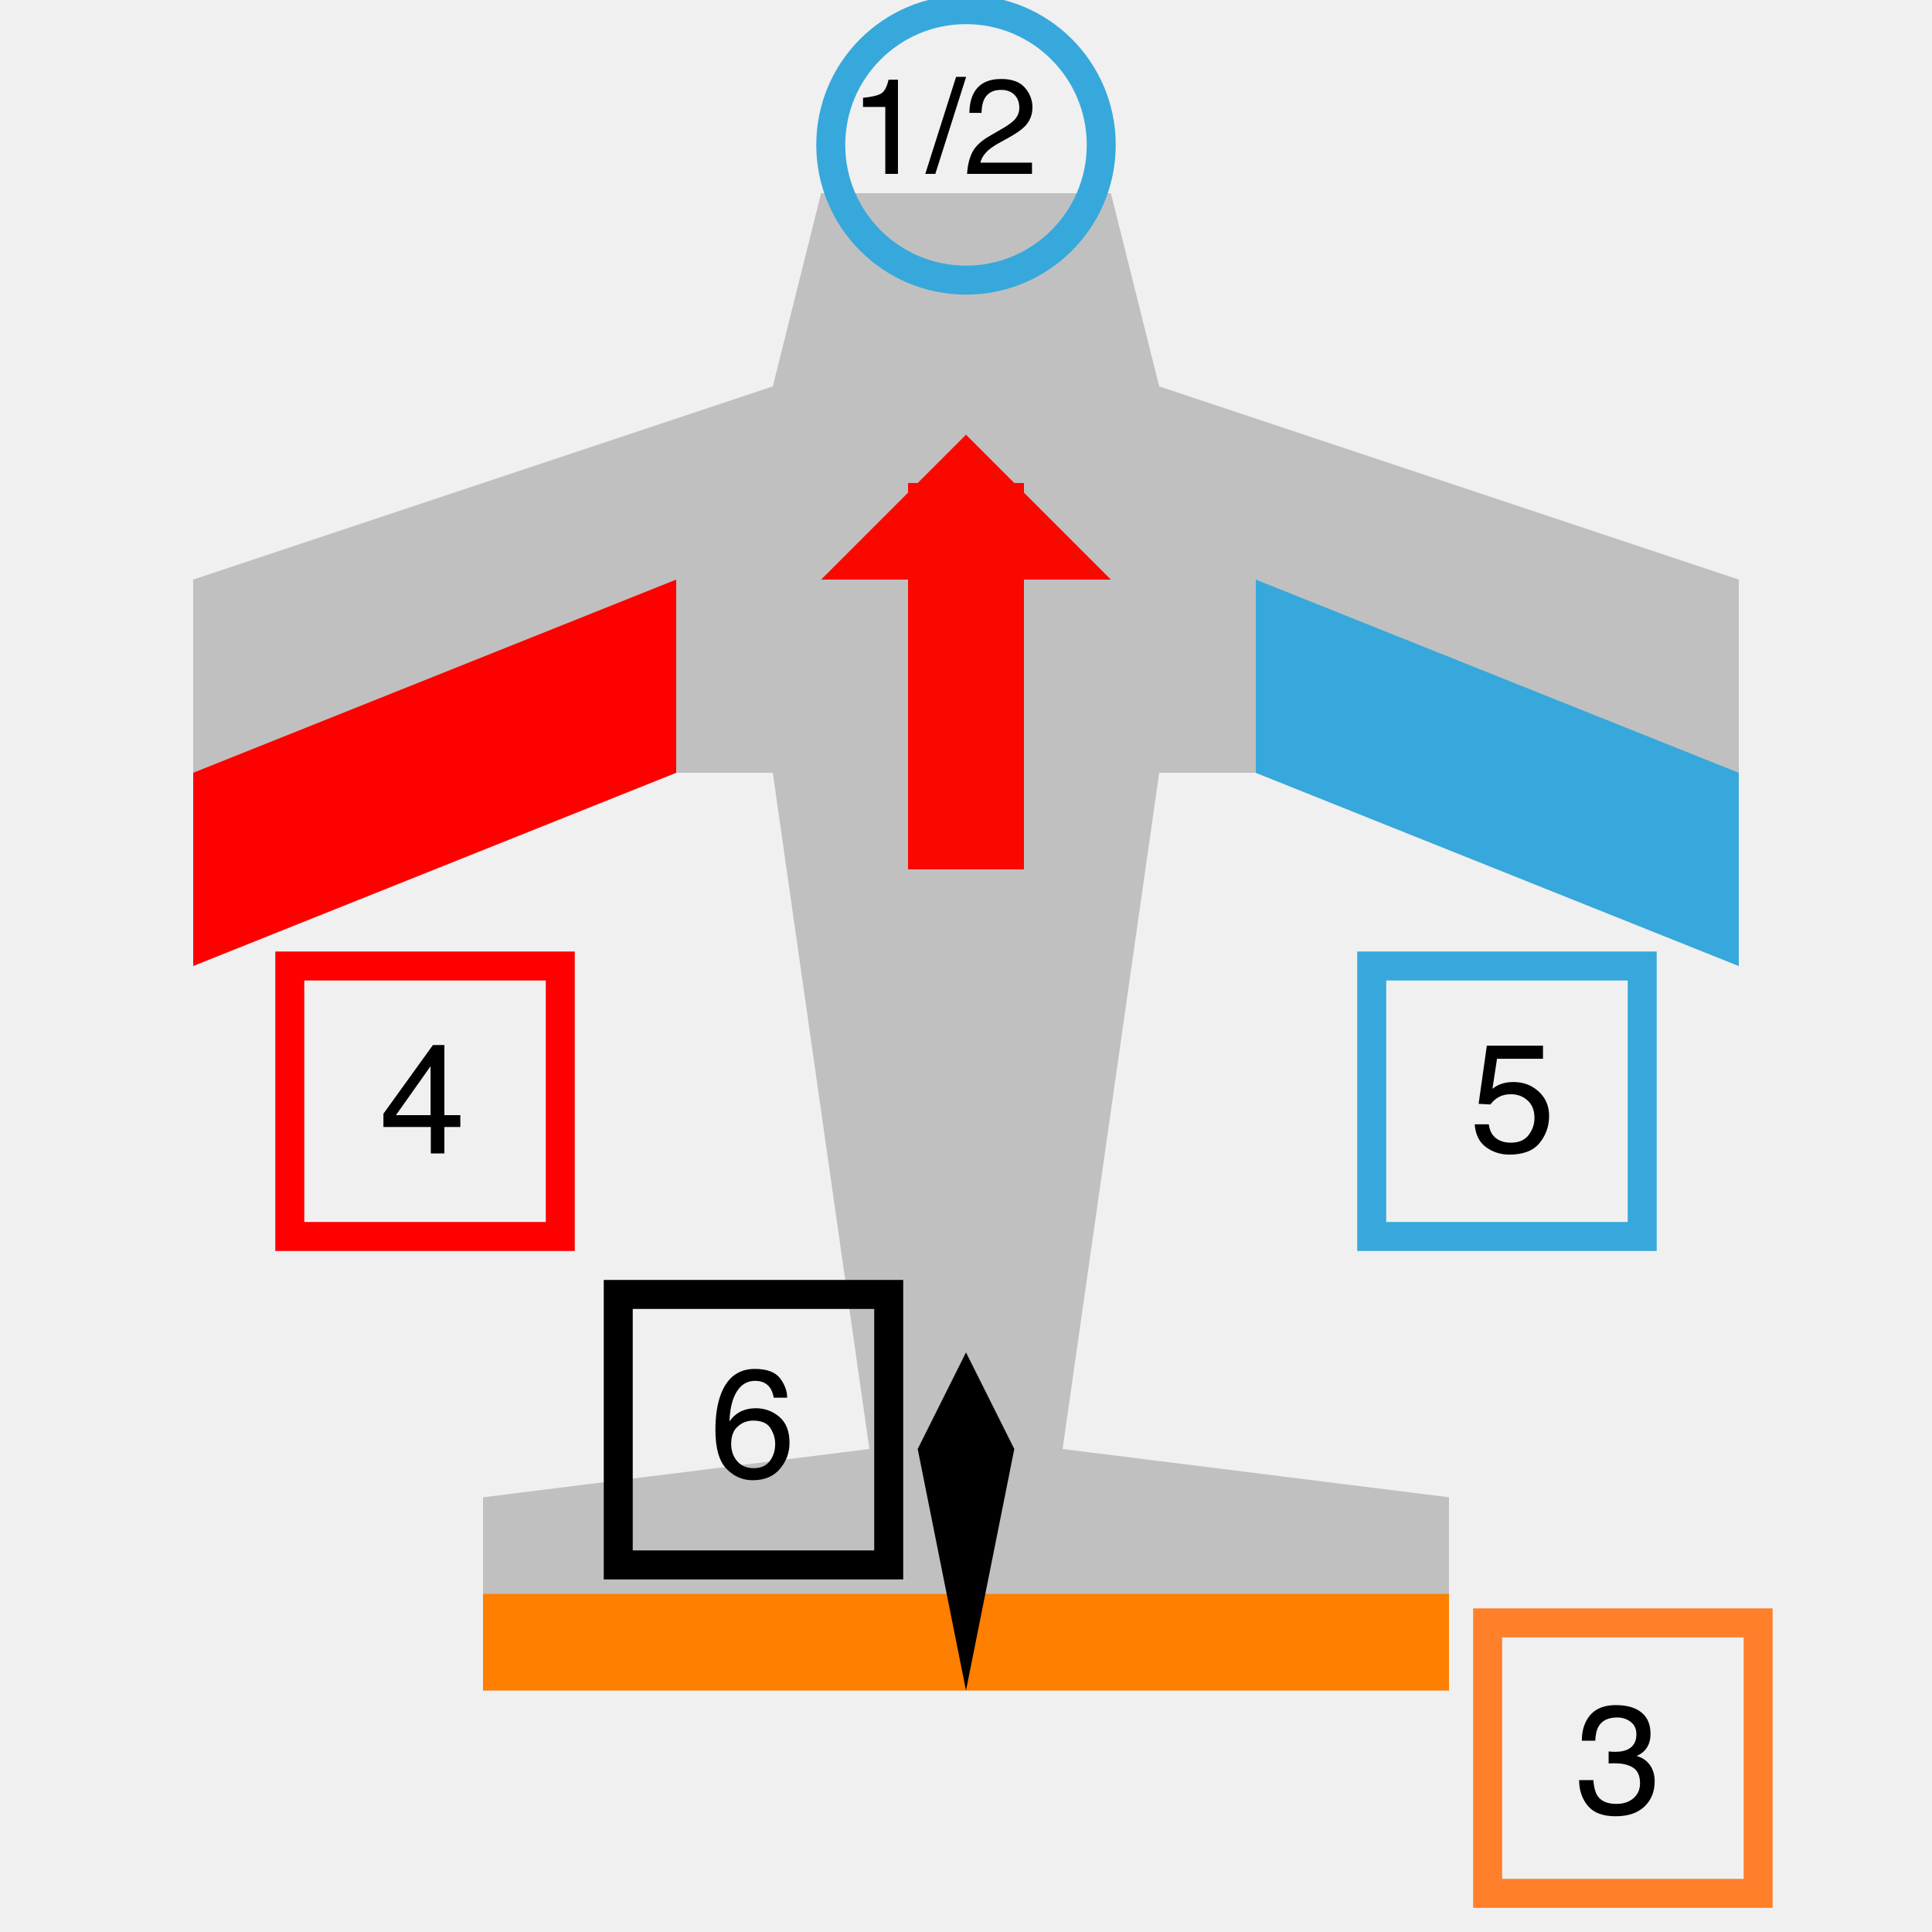
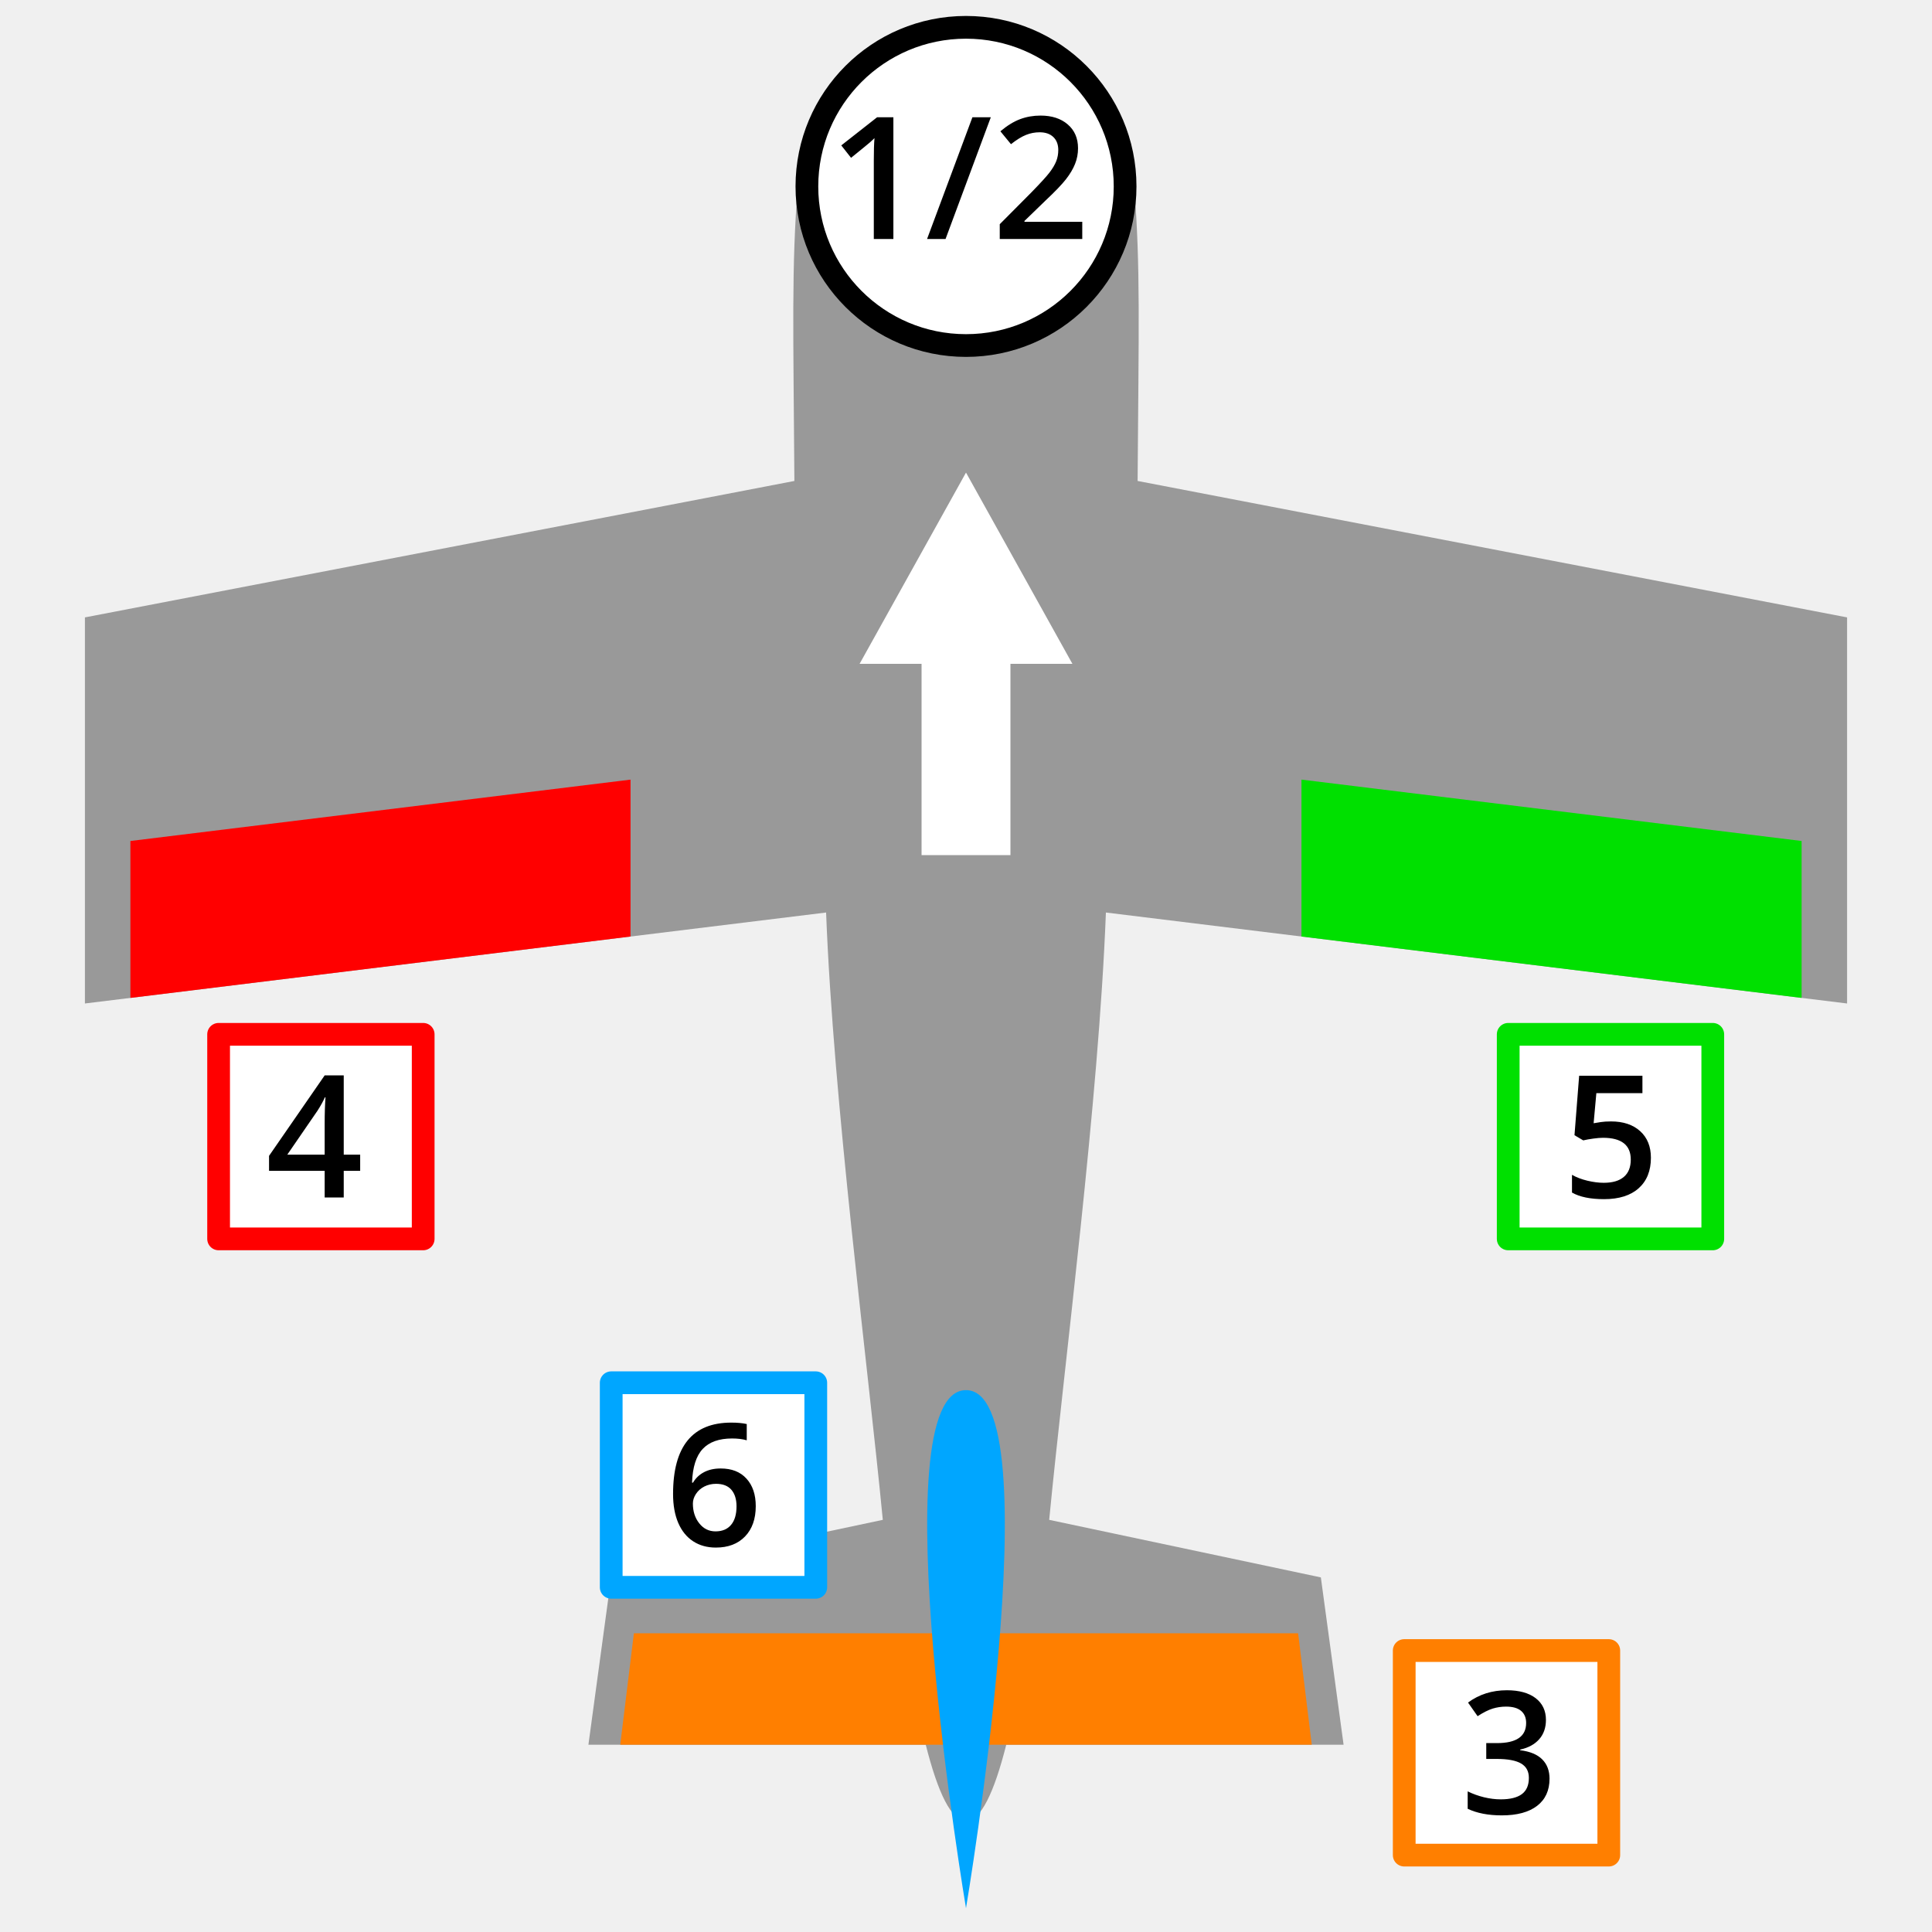
- <svg xmlns="http://www.w3.org/2000/svg" xmlns:xlink="http://www.w3.org/1999/xlink" width="200pt" height="200pt" viewBox="0 0 200 200" version="1.1" id="svg2">
-   <defs id="defs4">
-     <g id="g6">
-       <symbol overflow="visible" id="glyph0-0">
-         <path style="stroke:none;" d="" id="path9" />
-       </symbol>
-       <symbol overflow="visible" id="glyph0-1">
-         <path style="stroke:none;" d="M 1.34 -6.93 L 1.34 -7.875 C 2.227 -7.961 2.848 -8.105 3.199 -8.309 C 3.551 -8.512 3.812 -8.992 3.984 -9.75 L 4.957 -9.75 L 4.957 0 L 3.645 0 L 3.645 -6.93 Z M 1.34 -6.93 " id="path12" />
-       </symbol>
-       <symbol overflow="visible" id="glyph0-2">
-         <path style="stroke:none;" d="M 3.188 -10.043 L 4.227 -10.043 L 1.039 0 L 0 0 Z M 3.188 -10.043 " id="path15" />
-       </symbol>
-       <symbol overflow="visible" id="glyph0-3">
-         <path style="stroke:none;" d="M 0.961 -2.203 C 1.266 -2.828 1.855 -3.395 2.734 -3.902 L 4.047 -4.664 C 4.633 -5.004 5.047 -5.297 5.285 -5.539 C 5.656 -5.914 5.844 -6.348 5.844 -6.836 C 5.844 -7.406 5.672 -7.859 5.332 -8.191 C 4.992 -8.527 4.535 -8.695 3.965 -8.695 C 3.121 -8.695 2.539 -8.375 2.215 -7.738 C 2.043 -7.398 1.945 -6.922 1.93 -6.316 L 0.676 -6.316 C 0.691 -7.168 0.848 -7.863 1.148 -8.402 C 1.68 -9.352 2.621 -9.824 3.973 -9.824 C 5.094 -9.824 5.91 -9.52 6.43 -8.914 C 6.945 -8.309 7.203 -7.633 7.203 -6.891 C 7.203 -6.105 6.93 -5.438 6.379 -4.883 C 6.059 -4.559 5.488 -4.164 4.664 -3.703 L 3.727 -3.188 C 3.281 -2.941 2.93 -2.703 2.672 -2.48 C 2.219 -2.086 1.93 -1.645 1.812 -1.164 L 7.156 -1.164 L 7.156 0 L 0.438 0 C 0.484 -0.844 0.656 -1.578 0.961 -2.203 Z M 0.961 -2.203 " id="path18" />
-       </symbol>
-       <symbol overflow="visible" id="glyph1-0">
-         <path style="stroke:none;" d="" id="path21" />
-       </symbol>
-       <symbol overflow="visible" id="glyph1-1">
-         <path style="stroke:none;" d="" id="path24" />
-       </symbol>
-       <symbol overflow="visible" id="glyph1-2">
-         <path style="stroke:none;" d="M 1.277 -0.785 C 0.68 -1.512 0.383 -2.395 0.383 -3.438 L 1.852 -3.438 C 1.914 -2.715 2.051 -2.188 2.258 -1.859 C 2.621 -1.27 3.281 -0.977 4.234 -0.977 C 4.973 -0.977 5.566 -1.176 6.016 -1.57 C 6.465 -1.965 6.688 -2.477 6.688 -3.102 C 6.688 -3.871 6.453 -4.41 5.98 -4.719 C 5.508 -5.027 4.855 -5.18 4.016 -5.18 C 3.922 -5.18 3.828 -5.18 3.73 -5.176 C 3.633 -5.172 3.535 -5.168 3.438 -5.164 L 3.438 -6.406 C 3.582 -6.391 3.707 -6.379 3.805 -6.375 C 3.902 -6.371 4.012 -6.367 4.125 -6.367 C 4.652 -6.367 5.082 -6.449 5.422 -6.617 C 6.016 -6.91 6.312 -7.43 6.312 -8.18 C 6.312 -8.738 6.113 -9.168 5.719 -9.469 C 5.324 -9.77 4.863 -9.922 4.336 -9.922 C 3.398 -9.922 2.75 -9.609 2.391 -8.984 C 2.191 -8.641 2.082 -8.152 2.055 -7.516 L 0.664 -7.516 C 0.664 -8.348 0.832 -9.059 1.164 -9.641 C 1.738 -10.684 2.746 -11.203 4.188 -11.203 C 5.328 -11.203 6.211 -10.949 6.836 -10.441 C 7.461 -9.934 7.773 -9.199 7.773 -8.234 C 7.773 -7.547 7.59 -6.988 7.219 -6.562 C 6.988 -6.297 6.691 -6.09 6.328 -5.938 C 6.918 -5.777 7.375 -5.465 7.707 -5.004 C 8.039 -4.543 8.203 -3.98 8.203 -3.312 C 8.203 -2.246 7.852 -1.375 7.148 -0.703 C 6.445 -0.031 5.449 0.305 4.156 0.305 C 2.832 0.305 1.875 -0.059 1.277 -0.785 Z M 1.277 -0.785 " id="path27" />
-       </symbol>
-       <symbol overflow="visible" id="glyph1-3">
-         <path style="stroke:none;" d="M 5.289 -3.961 L 5.289 -9.031 L 1.703 -3.961 Z M 5.312 0 L 5.312 -2.734 L 0.406 -2.734 L 0.406 -4.109 L 5.531 -11.219 L 6.719 -11.219 L 6.719 -3.961 L 8.367 -3.961 L 8.367 -2.734 L 6.719 -2.734 L 6.719 0 Z M 5.312 0 " id="path30" />
-       </symbol>
-       <symbol overflow="visible" id="glyph1-4">
-         <path style="stroke:none;" d="M 1.977 -2.852 C 2.07 -2.051 2.441 -1.496 3.094 -1.188 C 3.426 -1.031 3.812 -0.953 4.25 -0.953 C 5.082 -0.953 5.699 -1.219 6.102 -1.75 C 6.504 -2.281 6.703 -2.871 6.703 -3.516 C 6.703 -4.297 6.465 -4.902 5.988 -5.328 C 5.512 -5.754 4.941 -5.969 4.273 -5.969 C 3.789 -5.969 3.375 -5.875 3.027 -5.688 C 2.68 -5.5 2.387 -5.238 2.141 -4.906 L 0.922 -4.977 L 1.773 -11 L 7.586 -11 L 7.586 -9.641 L 2.828 -9.641 L 2.352 -6.531 C 2.613 -6.73 2.859 -6.879 3.094 -6.977 C 3.512 -7.148 3.992 -7.234 4.539 -7.234 C 5.566 -7.234 6.434 -6.902 7.148 -6.242 C 7.863 -5.582 8.219 -4.742 8.219 -3.727 C 8.219 -2.668 7.891 -1.738 7.238 -0.93 C 6.586 -0.121 5.543 0.281 4.109 0.281 C 3.199 0.281 2.391 0.023 1.691 -0.488 C 0.992 -1 0.598 -1.789 0.516 -2.852 Z M 1.977 -2.852 " id="path33" />
-       </symbol>
-       <symbol overflow="visible" id="glyph1-5">
-         <path style="stroke:none;" d="M 7.293 -10.262 C 7.785 -9.613 8.031 -8.945 8.031 -8.258 L 6.641 -8.258 C 6.559 -8.699 6.426 -9.047 6.242 -9.297 C 5.902 -9.766 5.391 -10 4.703 -10 C 3.918 -10 3.293 -9.637 2.828 -8.91 C 2.363 -8.184 2.105 -7.145 2.055 -5.789 C 2.379 -6.262 2.785 -6.617 3.273 -6.852 C 3.723 -7.059 4.223 -7.164 4.773 -7.164 C 5.711 -7.164 6.527 -6.863 7.227 -6.266 C 7.926 -5.668 8.273 -4.773 8.273 -3.586 C 8.273 -2.57 7.941 -1.672 7.281 -0.887 C 6.621 -0.102 5.676 0.289 4.453 0.289 C 3.406 0.289 2.504 -0.109 1.742 -0.902 C 0.98 -1.695 0.602 -3.035 0.602 -4.914 C 0.602 -6.305 0.77 -7.484 1.109 -8.453 C 1.762 -10.309 2.949 -11.234 4.68 -11.234 C 5.93 -11.234 6.801 -10.91 7.293 -10.262 Z M 6.238 -1.707 C 6.605 -2.203 6.789 -2.793 6.789 -3.469 C 6.789 -4.043 6.625 -4.586 6.297 -5.105 C 5.969 -5.625 5.371 -5.883 4.508 -5.883 C 3.902 -5.883 3.375 -5.684 2.918 -5.281 C 2.461 -4.879 2.234 -4.277 2.234 -3.469 C 2.234 -2.762 2.441 -2.164 2.855 -1.684 C 3.27 -1.203 3.844 -0.961 4.578 -0.961 C 5.316 -0.961 5.871 -1.211 6.238 -1.707 Z M 6.238 -1.707 " id="path36" />
-       </symbol>
-     </g>
+ <svg xmlns="http://www.w3.org/2000/svg" xml:space="preserve" width="850px" height="850px" version="1.1" style="shape-rendering:geometricPrecision; text-rendering:geometricPrecision; image-rendering:optimizeQuality; fill-rule:evenodd; clip-rule:evenodd" viewBox="0 0 850 850">
+   <defs>
+     <style type="text/css">
+    
+     .str0 {stroke:black;stroke-width:10;stroke-linecap:round;stroke-linejoin:round;stroke-miterlimit:22.926}
+     .str1 {stroke:#00A6FF;stroke-width:10;stroke-linecap:round;stroke-linejoin:round;stroke-miterlimit:22.926}
+     .str3 {stroke:#00E000;stroke-width:10;stroke-linecap:round;stroke-linejoin:round;stroke-miterlimit:22.926}
+     .str2 {stroke:red;stroke-width:10;stroke-linecap:round;stroke-linejoin:round;stroke-miterlimit:22.926}
+     .str4 {stroke:#FF7F00;stroke-width:10;stroke-linecap:round;stroke-linejoin:round;stroke-miterlimit:22.926}
+     .fil4 {fill:#00A6FF}
+     .fil1 {fill:#00E000}
+     .fil0 {fill:#999999}
+     .fil6 {fill:red}
+     .fil3 {fill:#FF7F00}
+     .fil2 {fill:white}
+     .fil5 {fill:black;fill-rule:nonzero}
+     .fil7 {fill:white;fill-rule:nonzero}
+    
+   </style>
  </defs>
-   <g id="surface66">
-     <path style=" stroke:none;fill-rule:nonzero;fill:rgb(75.294%,75.294%,75.294%);fill-opacity:1;" d="M 85 20 L 80 40 L 20 60 L 20 100 L 70 80 L 80 80 L 90 150 L 50 155 L 50 175 L 150 175 L 150 155 L 110 150 L 120 80 L 130 80 L 180 100 L 180 60 L 120 40 L 115 20 Z M 85 20 " id="path39" />
-     <path style=" stroke:none;fill-rule:nonzero;fill:rgb(100%,0%,0%);fill-opacity:1;" d="M 20 80 L 20 100 L 70 80 L 70 60 Z M 20 80 " id="path41" />
-     <path style=" stroke:none;fill-rule:nonzero;fill:rgb(55,168,219);fill-opacity:1;" d="M 180 80 L 180 100 L 130 80 L 130 60 Z M 180 80 " id="path43" />
-     <path style=" stroke:none;fill-rule:nonzero;fill:rgb(100%,49.804%,0%);fill-opacity:1;" d="M 50 165 L 50 175 L 150 175 L 150 165 Z M 50 165 " id="path45" />
-     <path style=" stroke:none;fill-rule:nonzero;fill:rgb(0%,0%,0%);fill-opacity:1;" d="M 100 140 L 95 150 L 100 175 L 105 150 Z M 100 140 " id="path47" />
-     <path style="fill:none;stroke-width:3;stroke-linecap:butt;stroke-linejoin:miter;stroke:rgb(55,168,219);stroke-opacity:1;stroke-miterlimit:10;" d="M 114 15 C 114 22.73 107.73 29 100 29 C 92.27 29 86 22.73 86 15 C 86 7.27 92.27 1 100 1 C 107.73 1 114 7.27 114 15 " id="path49" />
-     <g style="fill:rgb(0%,0%,0%);fill-opacity:1;" id="g51">
-       <use xlink:href="#glyph0-1" x="88" y="18" id="use53" />
-       <use xlink:href="#glyph0-2" x="95.786" y="18" id="use55" />
-       <use xlink:href="#glyph0-3" x="99.676" y="18" id="use57" />
-     </g>
-     <path style="fill:none;stroke-width:3;stroke-linecap:butt;stroke-linejoin:miter;stroke:rgb(100%,0%,0%);stroke-opacity:1;stroke-miterlimit:10;" d="M 30 100 L 58 100 L 58 128 L 30 128 Z M 30 100 " id="path59" />
-     <g style="fill:#000000;fill-opacity:1" id="g61" transform="translate(124.6425,67.71446)">
-       <use xlink:href="#glyph1-1" x="34" y="120" id="use63" width="100%" height="100%" />
-       <use xlink:href="#glyph1-2" x="38.445" y="120" id="use65" width="100%" height="100%" />
-     </g>
-     <path style="fill:none;stroke-width:3;stroke-linecap:butt;stroke-linejoin:miter;stroke:rgb(55,168,219);stroke-opacity:1;stroke-miterlimit:10;" d="M 142 100 L 170 100 L 170 128 L 142 128 Z M 142 100 " id="path67" />
-     <g style="fill:#000000;fill-opacity:1" id="g69" transform="translate(-111.1596,-0.5992434)">
-       <use xlink:href="#glyph1-1" x="146" y="120" id="use71" width="100%" height="100%" />
-       <use xlink:href="#glyph1-3" x="150.445" y="120" id="use73" width="100%" height="100%" />
-     </g>
-     <path style="fill:none;stroke-width:3;stroke-linecap:butt;stroke-linejoin:miter;stroke:rgb(0%,0%,0%);stroke-opacity:1;stroke-miterlimit:10;" d="M 64 134 L 92 134 L 92 162 L 64 162 Z M 64 134 " id="path75" />
-     <g style="fill:#000000;fill-opacity:1" id="g77" transform="translate(79.69932,-34.7561)">
-       <use xlink:href="#glyph1-1" x="68" y="154" id="use79" width="100%" height="100%" />
-       <use xlink:href="#glyph1-4" x="72.445" y="154" id="use81" width="100%" height="100%" />
-     </g>
-     <path style="fill:none;stroke:#ff7f2a;stroke-width:3;stroke-linecap:butt;stroke-linejoin:miter;stroke-miterlimit:10;stroke-opacity:1" d="m 154,168 28,0 0,28 -5.823,0 L 154,196 Z" id="path83" />
-     <g style="fill:#000000;fill-opacity:1" id="g85" transform="translate(-88.98759,-35.05572)">
-       <use xlink:href="#glyph1-1" x="158" y="188" id="use87" width="100%" height="100%" />
-       <use xlink:href="#glyph1-5" x="162.445" y="188" id="use89" width="100%" height="100%" />
-     </g>
-     <path style="fill:none;stroke-width:12;stroke-linecap:butt;stroke-linejoin:bevel;stroke:rgb(98.039%,2.745%,0%);stroke-opacity:1;stroke-miterlimit:10;" d="M 100 50 L 100 90 " id="path91" />
-     <path style=" stroke:none;fill-rule:nonzero;fill:rgb(98.039%,2.745%,0%);fill-opacity:1;" d="M 100 45 L 85 60 L 115 60 L 100 45 " id="path93" />
+   <g id="Layer_x0020_1">
+     <path class="fil0" d="M258.88 767.6l148.41 0c5.38,21.31 11.3,33.52 17.71,33.52 6.41,0 12.33,-12.21 17.71,-33.52l148.41 0 -10 -73.61 -119.52 -25.32c6.72,-69.54 21.76,-183.85 24.95,-267.2l326.09 40.02 0 -169.86 -312.14 -60.03c0.45,-66.81 1.32,-93.85 -1.5,-129.58 -11.36,45.38 -37.14,69.99 -74,69.99 -36.86,0 -65.43,-27.83 -74,-69.99 -2.82,35.73 -1.95,62.77 -1.5,129.58l-312.14 60.03 0 169.86 326.09 -40.02c3.19,83.35 18.23,197.66 24.95,267.2l-119.52 25.32 -10 73.61z" />
+     <polygon class="fil1" points="572.59,412.03 792.63,439.04 792.63,370 572.59,343 " />
+     <circle class="fil2 str0" cx="425" cy="82.02" r="70" />
+     <polygon class="fil3" points="272.88,767.6 577.12,767.6 571.12,718.58 278.88,718.58 " />
+     <path class="fil4" d="M425 839.54c0,0 -38.43,-227.94 0,-227.94 38.43,0 0,227.94 0,227.94z" />
+     <path class="fil5" d="M393.05 105.15l-8.61 0 0 -34.58c0,-4.12 0.09,-7.4 0.3,-9.81 -0.57,0.57 -1.26,1.23 -2.08,1.94 -0.81,0.71 -3.55,2.95 -8.23,6.73l-4.31 -5.46 15.75 -12.37 7.18 0 0 53.55z" />
+     <polygon id="_1" class="fil5" points="435.91,51.6 416,105.15 407.87,105.15 427.82,51.6 " />
+     <path id="_2" class="fil5" d="M476.15 105.15l-36.3 0 0 -6.51 13.81 -13.89c4.08,-4.18 6.78,-7.13 8.11,-8.88 1.33,-1.75 2.3,-3.38 2.92,-4.92 0.61,-1.54 0.91,-3.19 0.91,-4.95 0,-2.42 -0.73,-4.33 -2.18,-5.72 -1.45,-1.38 -3.46,-2.08 -6.02,-2.08 -2.05,0 -4.04,0.37 -5.96,1.14 -1.92,0.75 -4.13,2.12 -6.66,4.09l-4.65 -5.67c2.99,-2.51 5.88,-4.29 8.69,-5.34 2.82,-1.05 5.8,-1.57 8.98,-1.57 4.97,0 8.97,1.3 11.97,3.9 3.02,2.6 4.52,6.1 4.52,10.48 0,2.43 -0.44,4.72 -1.31,6.89 -0.87,2.18 -2.19,4.42 -3.99,6.73 -1.8,2.3 -4.78,5.42 -8.97,9.35l-9.3 9.01 0 0.36 25.43 0 0 7.58z" />
+     <rect class="fil2 str1" x="268.91" y="608.35" width="90" height="90" />
+     <path class="fil5" d="M296.12 657.32c0,-20.95 8.53,-31.43 25.6,-31.43 2.69,0 4.97,0.21 6.82,0.63l0 7.15c-1.85,-0.54 -4,-0.8 -6.45,-0.8 -5.74,0 -10.05,1.53 -12.93,4.61 -2.89,3.09 -4.45,8.02 -4.69,14.81l0.44 0c1.15,-1.97 2.76,-3.51 4.84,-4.6 2.07,-1.09 4.51,-1.62 7.32,-1.62 4.87,0 8.64,1.48 11.35,4.47 2.72,2.98 4.08,7.01 4.08,12.11 0,5.63 -1.58,10.07 -4.71,13.33 -3.14,3.26 -7.42,4.89 -12.84,4.89 -3.84,0 -7.18,-0.93 -10,-2.77 -2.84,-1.85 -5.01,-4.53 -6.54,-8.06 -1.52,-3.52 -2.29,-7.77 -2.29,-12.72zm18.68 16.42c2.96,0 5.24,-0.95 6.84,-2.86 1.6,-1.9 2.4,-4.63 2.4,-8.16 0,-3.09 -0.75,-5.5 -2.25,-7.27 -1.52,-1.76 -3.77,-2.63 -6.77,-2.63 -1.86,0 -3.57,0.4 -5.13,1.18 -1.57,0.8 -2.79,1.89 -3.7,3.27 -0.9,1.38 -1.35,2.78 -1.35,4.23 0,3.44 0.93,6.35 2.8,8.7 1.87,2.37 4.26,3.54 7.16,3.54z" />
+     <rect class="fil2 str2" x="96.18" y="455.06" width="90" height="90" />
+     <path class="fil5" d="M158.46 515.13l-7.23 0 0 11.7 -8.39 0 0 -11.7 -24.47 0 0 -6.61 24.47 -35.39 8.39 0 0 34.88 7.23 0 0 7.12zm-15.62 -7.12l0 -13.45c0,-4.79 0.13,-8.7 0.37,-11.76l-0.29 0c-0.69,1.61 -1.76,3.57 -3.23,5.86l-13.3 19.35 16.45 0z" />
+     <rect class="fil2 str3" x="663.55" y="455.06" width="90" height="90" />
+     <path class="fil5" d="M708.78 493.38c5.4,0 9.68,1.43 12.83,4.29 3.15,2.86 4.72,6.76 4.72,11.7 0,5.71 -1.78,10.18 -5.36,13.39 -3.57,3.21 -8.66,4.82 -15.26,4.82 -5.98,0 -10.69,-0.96 -14.1,-2.9l0 -7.81c1.97,1.13 4.25,1.99 6.81,2.6 2.56,0.61 4.95,0.91 7.15,0.91 3.88,0 6.84,-0.86 8.86,-2.6 2.03,-1.72 3.04,-4.26 3.04,-7.61 0,-6.39 -4.07,-9.59 -12.24,-9.59 -1.15,0 -2.56,0.12 -4.25,0.35 -1.68,0.23 -3.16,0.49 -4.42,0.79l-3.85 -2.27 2.05 -26.17 27.84 0 0 7.65 -20.27 0 -1.2 13.25c0.85,-0.13 1.89,-0.31 3.13,-0.51 1.24,-0.19 2.75,-0.29 4.52,-0.29z" />
+     <rect class="fil2 str4" x="617.8" y="726.17" width="90" height="90" />
+     <path class="fil5" d="M680.15 756.7c0,3.4 -0.98,6.23 -2.96,8.48 -1.99,2.26 -4.76,3.77 -8.36,4.56l0 0.29c4.3,0.53 7.52,1.87 9.67,4.01 2.15,2.14 3.23,4.99 3.23,8.52 0,5.15 -1.83,9.14 -5.46,11.93 -3.64,2.8 -8.82,4.2 -15.53,4.2 -5.94,0 -10.95,-0.96 -15.02,-2.9l0 -7.66c2.27,1.12 4.67,1.98 7.21,2.6 2.55,0.61 4.98,0.91 7.34,0.91 4.15,0 7.24,-0.78 9.3,-2.31 2.05,-1.54 3.07,-3.92 3.07,-7.14 0,-2.86 -1.12,-4.96 -3.4,-6.31 -2.27,-1.34 -5.84,-2.02 -10.7,-2.02l-4.65 0 0 -6.97 4.73 0c8.55,0 12.82,-2.95 12.82,-8.86 0,-2.3 -0.75,-4.08 -2.24,-5.33 -1.48,-1.24 -3.68,-1.86 -6.6,-1.86 -2.02,0 -3.97,0.29 -5.86,0.86 -1.87,0.58 -4.1,1.69 -6.66,3.35l-4.21 -6c4.9,-3.61 10.61,-5.41 17.1,-5.41 5.4,0 9.61,1.16 12.64,3.47 3.03,2.33 4.54,5.52 4.54,9.59z" />
+     <polygon class="fil6" points="57.37,439.04 277.41,412.03 277.41,343 57.37,370 " />
+     <path class="fil7" d="M405.45 376.22l0 -84.15 -27.27 0 46.82 -84.15 46.82 84.15 -27.27 0 0 84.15 -39.1 0zm0 -42.08m-13.64 -42.07m9.78 -42.08m46.82 0m9.77 42.08m-13.63 42.07m-19.55 42.08" />
  </g>
</svg>
